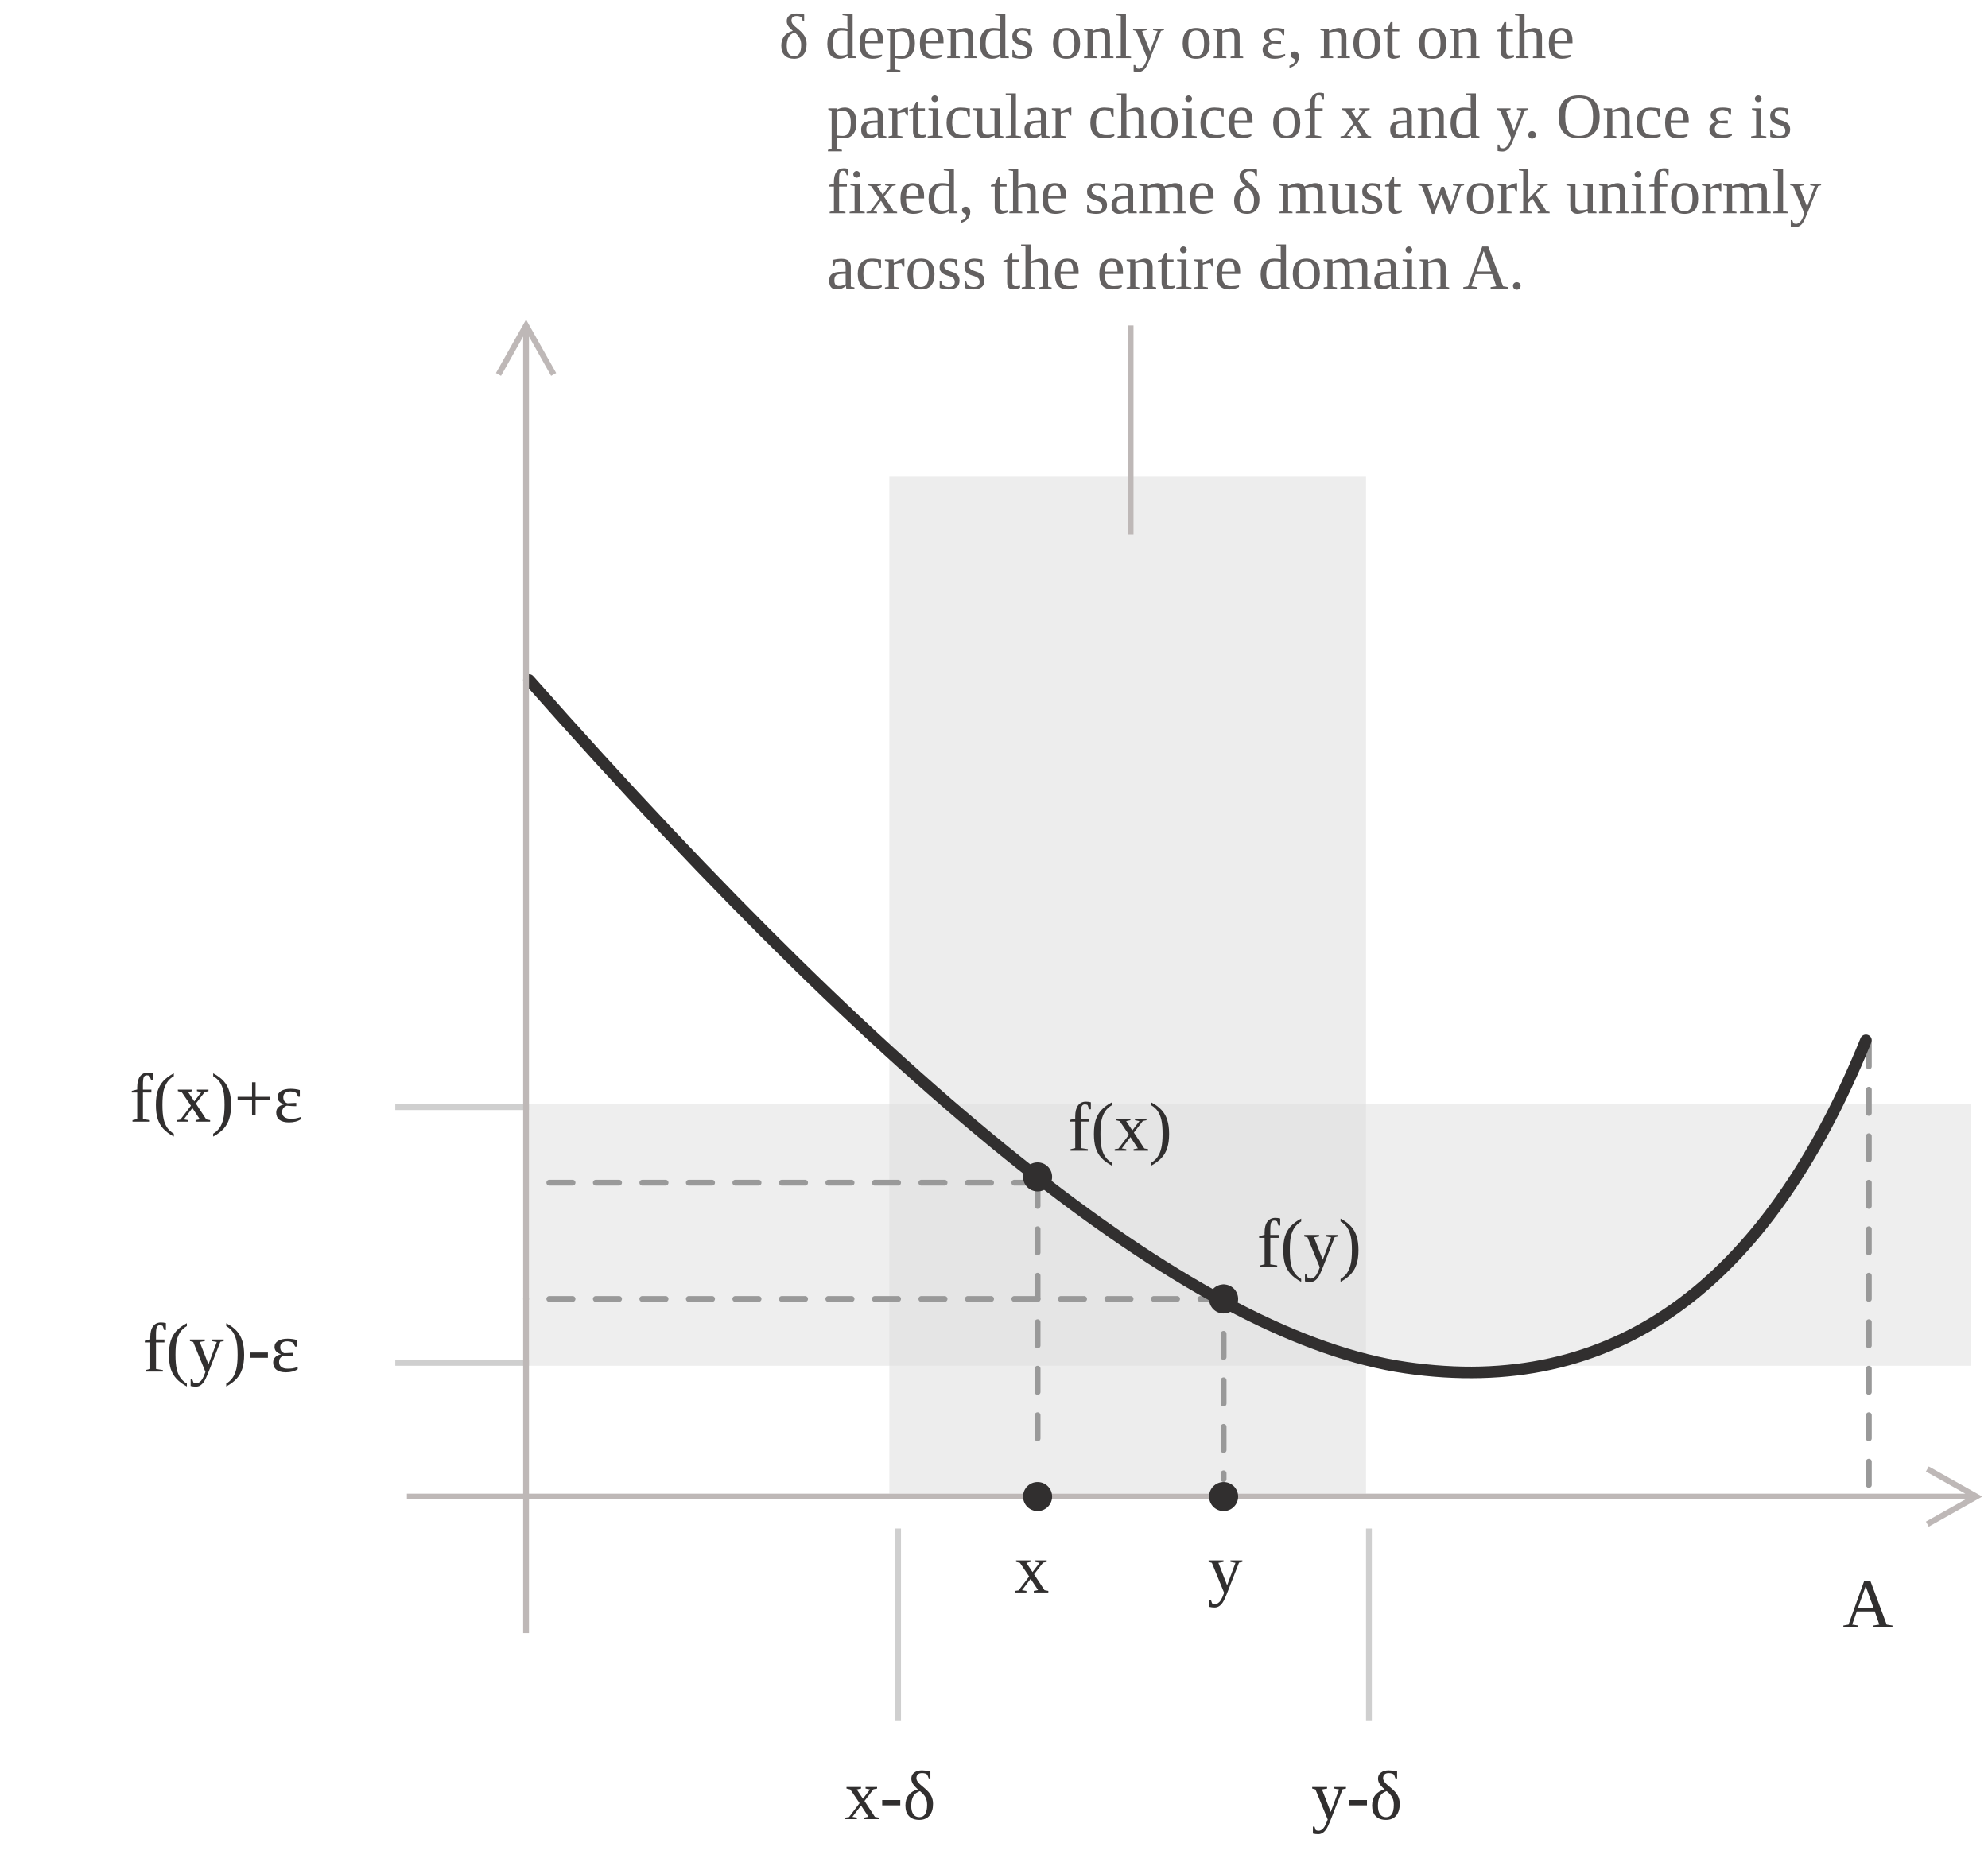
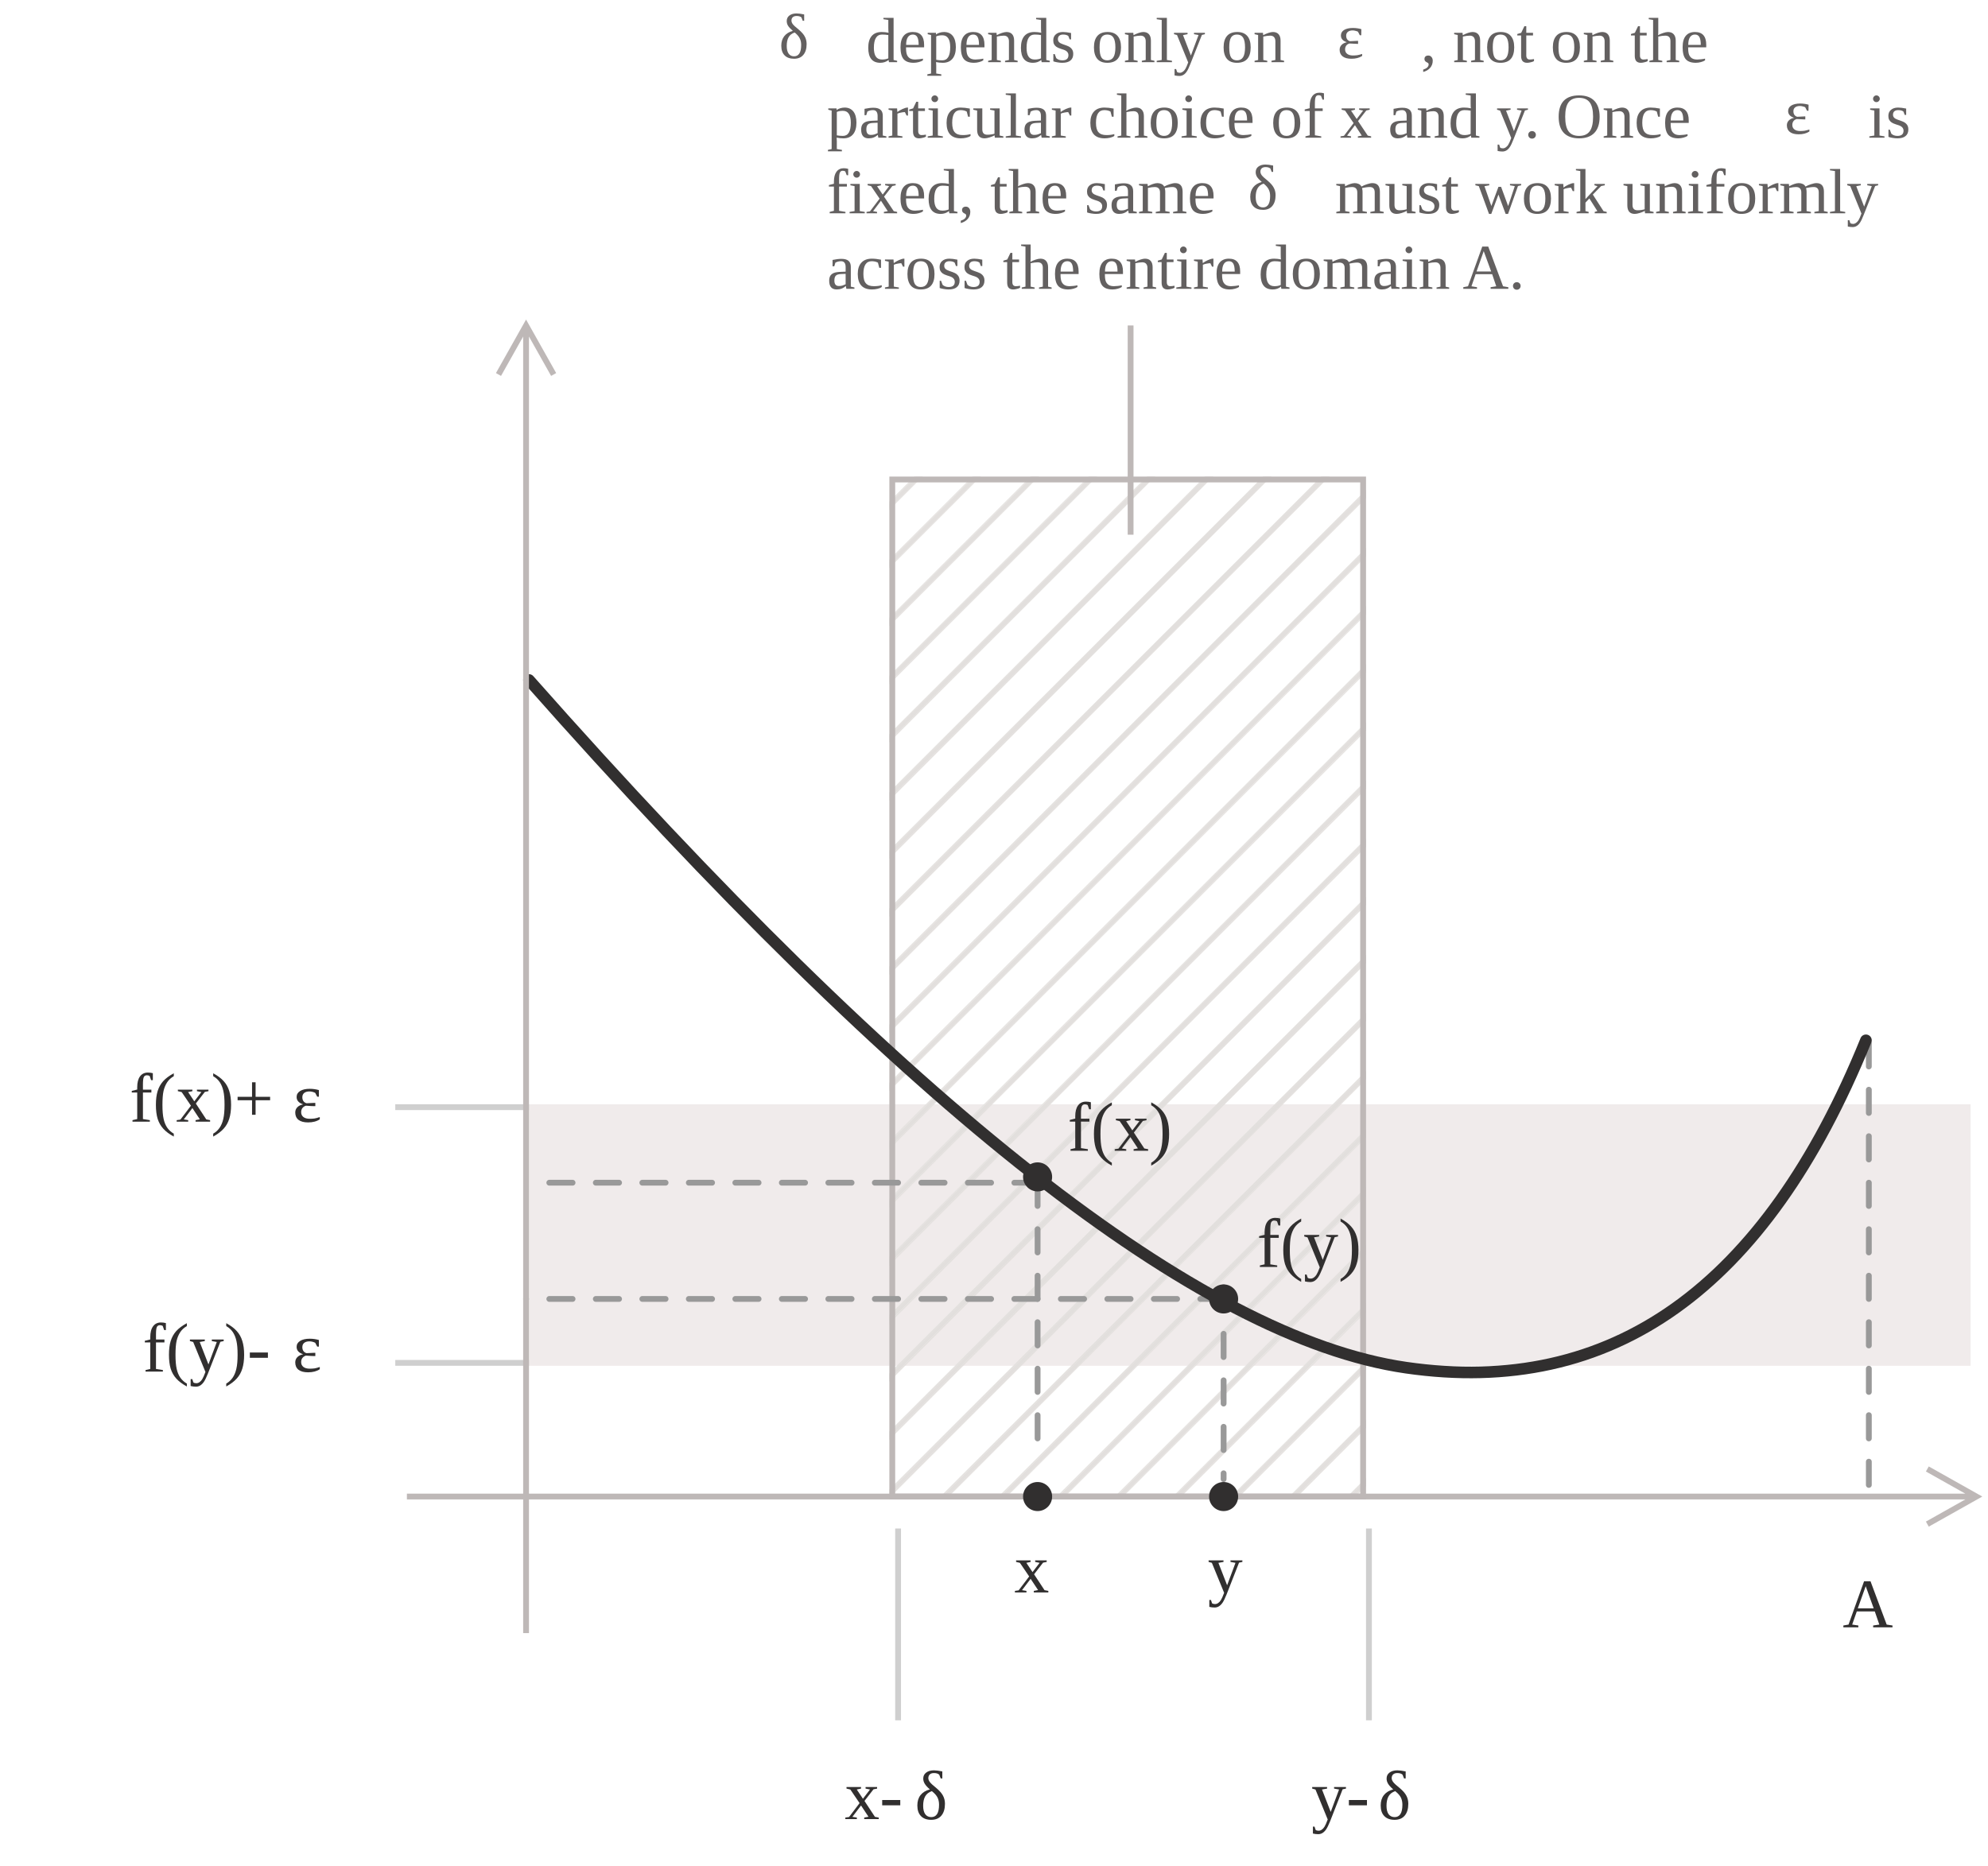
<svg xmlns="http://www.w3.org/2000/svg" width="342px" height="321px" viewBox="0 0 342 321" version="1.1">
+   <defs>
+     <pattern id="diagonal-lines" width="10" height="10" patternUnits="userSpaceOnUse">
+       <path d="M-2,2 L2,-2 M0,10 L10,0 M8,12 L12,8" fill="none" stroke="#E2DFDD" stroke-width="1" />
+     </pattern>
+   </defs>
  <g stroke="none" stroke-width="1" fill="none" fill-rule="evenodd">
    <g>
-       <rect fill="#EEEEEE" x="91" y="190" width="248" height="45" />
-       <rect fill="#DFDFDF" opacity="0.551" x="153" y="82" width="82" height="175" />
+       <rect fill="#E9E3E2" opacity="0.7" x="91" y="190" width="248" height="45" />
+       <rect x="153" y="82" width="82" height="176" fill="url(#diagonal-lines)" />
+       <rect stroke="#BEB8B7" x="153.5" y="82.5" width="81" height="175" />
      <line x1="178.5" y1="203.5" x2="178.5" y2="249.5" stroke="#999999" stroke-linecap="round" stroke-linejoin="round" stroke-dasharray="4" />
      <line x1="178.5" y1="203.5" x2="91.5" y2="203.5" stroke="#999999" stroke-linecap="round" stroke-linejoin="round" stroke-dasharray="4" />
      <line x1="210.5" y1="223.5" x2="90.5" y2="223.5" stroke="#999999" stroke-linecap="round" stroke-linejoin="round" stroke-dasharray="4" />
      <line x1="210.5" y1="221.5" x2="210.5" y2="254.5" stroke="#999999" stroke-linecap="round" stroke-linejoin="round" stroke-dasharray="4" />
      <line x1="321.5" y1="179.5" x2="321.5" y2="257.5" stroke="#999999" stroke-linecap="round" stroke-linejoin="round" stroke-dasharray="4" />
      <text font-size="11" font-weight="normal" line-spacing="13" fill="#636060">
-         <tspan x="134" y="10">δ depends only on  ε, not on the </tspan>
-         <tspan x="142.258" y="23.699">particular choice of x and y. Once ε is </tspan>
-         <tspan x="142.258" y="36.699">fixed, the same δ must work uniformly </tspan>
+         <tspan x="134" y="10">δ</tspan>
+         <tspan x="148.977" y="10.699"> depends only on </tspan>
+         <tspan x="230.039" y="10">ε</tspan>
+         <tspan x="244.414" y="10.699">, not on the </tspan>
+         <tspan x="142.258" y="23.699">particular choice of x and y. Once </tspan>
+         <tspan x="306.975" y="23">ε</tspan>
+         <tspan x="321.35" y="23.699"> is </tspan>
+         <tspan x="142.258" y="36.699">fixed, the same </tspan>
+         <tspan x="214.674" y="36">δ</tspan>
+         <tspan x="229.651" y="36.699"> must work uniformly </tspan>
        <tspan x="142.258" y="49.699">across the entire domain A.</tspan>
      </text>
      <line x1="194.5" y1="91.5" x2="194.5" y2="56.5" stroke="#BEB8B7" stroke-linecap="square" />
      <path d="M331.809,252.319 L332.245,252.564 L340.245,257.064 L341.02,257.5 L340.245,257.936 L332.245,262.436 L331.809,262.681 L331.319,261.809 L331.755,261.564 L338.091,258 L70,258 L70,257 L338.091,257 L331.755,253.436 L331.319,253.191 L331.809,252.319 Z" fill="#BEB8B7" fill-rule="nonzero" />
-       <text font-size="12" font-weight="normal" fill="#312f2f">
-         <tspan x="22.294" y="193">f(x)+ε</tspan>
+       <text font-size="12" font-weight="normal" fill="#312F2F">
+         <tspan x="22.294" y="193">f(x)+ </tspan>
+         <tspan x="50.326" y="193">ε</tspan>
      </text>
-       <text font-size="12" font-weight="normal" fill="#312f2f">
-         <tspan x="24.538" y="236">f(y)-ε</tspan>
+       <text font-size="12" font-weight="normal" fill="#312F2F">
+         <tspan x="24.538" y="236">f(y)- </tspan>
+         <tspan x="50.326" y="236">ε</tspan>
      </text>
-       <text font-size="12" font-weight="normal" fill="#312f2f">
+       <text font-size="12" font-weight="normal" fill="#312F2F">
        <tspan x="183.664" y="198">f(x)</tspan>
      </text>
-       <text font-size="12" font-weight="normal" fill="#312f2f">
+       <text font-size="12" font-weight="normal" fill="#312F2F">
        <tspan x="216.24" y="218">f(y)</tspan>
      </text>
-       <text font-size="12" font-weight="normal" fill="#312f2f">
+       <text font-size="12" font-weight="normal" fill="#312F2F">
        <tspan x="174.49" y="274">x</tspan>
      </text>
-       <text font-size="12" font-weight="normal" fill="#312f2f">
+       <text font-size="12" font-weight="normal" fill="#312F2F">
        <tspan x="207.778" y="274">y</tspan>
      </text>
-       <text font-size="12" font-weight="normal" fill="#312f2f">
+       <text font-size="12" font-weight="normal" fill="#312F2F">
        <tspan x="316.992" y="280">A</tspan>
      </text>
-       <circle fill="#312f2f" cx="178.5" cy="257.5" r="2.5" />
-       <circle fill="#312f2f" cx="210.5" cy="257.5" r="2.5" />
-       <text font-size="12" font-weight="normal" fill="#312f2f">
-         <tspan x="145.311" y="313">x-δ</tspan>
+       <circle fill="#312F2F" cx="178.5" cy="257.5" r="2.5" />
+       <circle fill="#312F2F" cx="210.5" cy="257.5" r="2.5" />
+       <text font-size="12" font-weight="normal" fill="#312F2F">
+         <tspan x="145.311" y="313">x-</tspan>
+         <tspan x="157.359" y="313">δ</tspan>
      </text>
      <line x1="154.5" y1="295.5" x2="154.5" y2="263.5" stroke="#CFCFCF" stroke-linecap="square" />
      <line x1="90.5" y1="190.5" x2="68.5" y2="190.5" stroke="#CFCFCF" stroke-linecap="square" />
      <line x1="90.5" y1="234.5" x2="68.5" y2="234.5" stroke="#CFCFCF" stroke-linecap="square" />
-       <text font-size="12" font-weight="normal" fill="#312f2f">
-         <tspan x="225.599" y="313">y-δ</tspan>
+       <text font-size="12" font-weight="normal" fill="#312F2F">
+         <tspan x="225.599" y="313">y-</tspan>
+         <tspan x="237.071" y="313">δ</tspan>
      </text>
      <line x1="235.5" y1="295.5" x2="235.5" y2="263.5" stroke="#CFCFCF" stroke-linecap="square" />
-       <path d="M91,117 C156.192,190.767 206.489,230.209 241.894,235.326 C277.298,240.442 303.667,221.667 321,179" stroke="#312f2f" stroke-width="2" stroke-linecap="round" />
-       <circle fill="#312f2f" cx="178.5" cy="202.5" r="2.5" />
-       <circle fill="#312f2f" cx="210.5" cy="223.5" r="2.5" />
+       <path d="M91,117 C156.192,190.767 206.489,230.209 241.894,235.326 C277.298,240.442 303.667,221.667 321,179" stroke="#312F2F" stroke-width="2" stroke-linecap="round" />
+       <circle fill="#312F2F" cx="178.5" cy="202.5" r="2.5" />
+       <circle fill="#312F2F" cx="210.5" cy="223.5" r="2.5" />
      <path d="M90.5,54.98 L90.936,55.755 L95.436,63.755 L95.681,64.191 L94.809,64.681 L94.564,64.245 L91,57.908 L91,281 L90,281 L90,57.908 L86.436,64.245 L86.191,64.681 L85.319,64.191 L85.564,63.755 L90.064,55.755 L90.5,54.98 Z" fill="#BEB8B7" fill-rule="nonzero" />
    </g>
  </g>
</svg>
